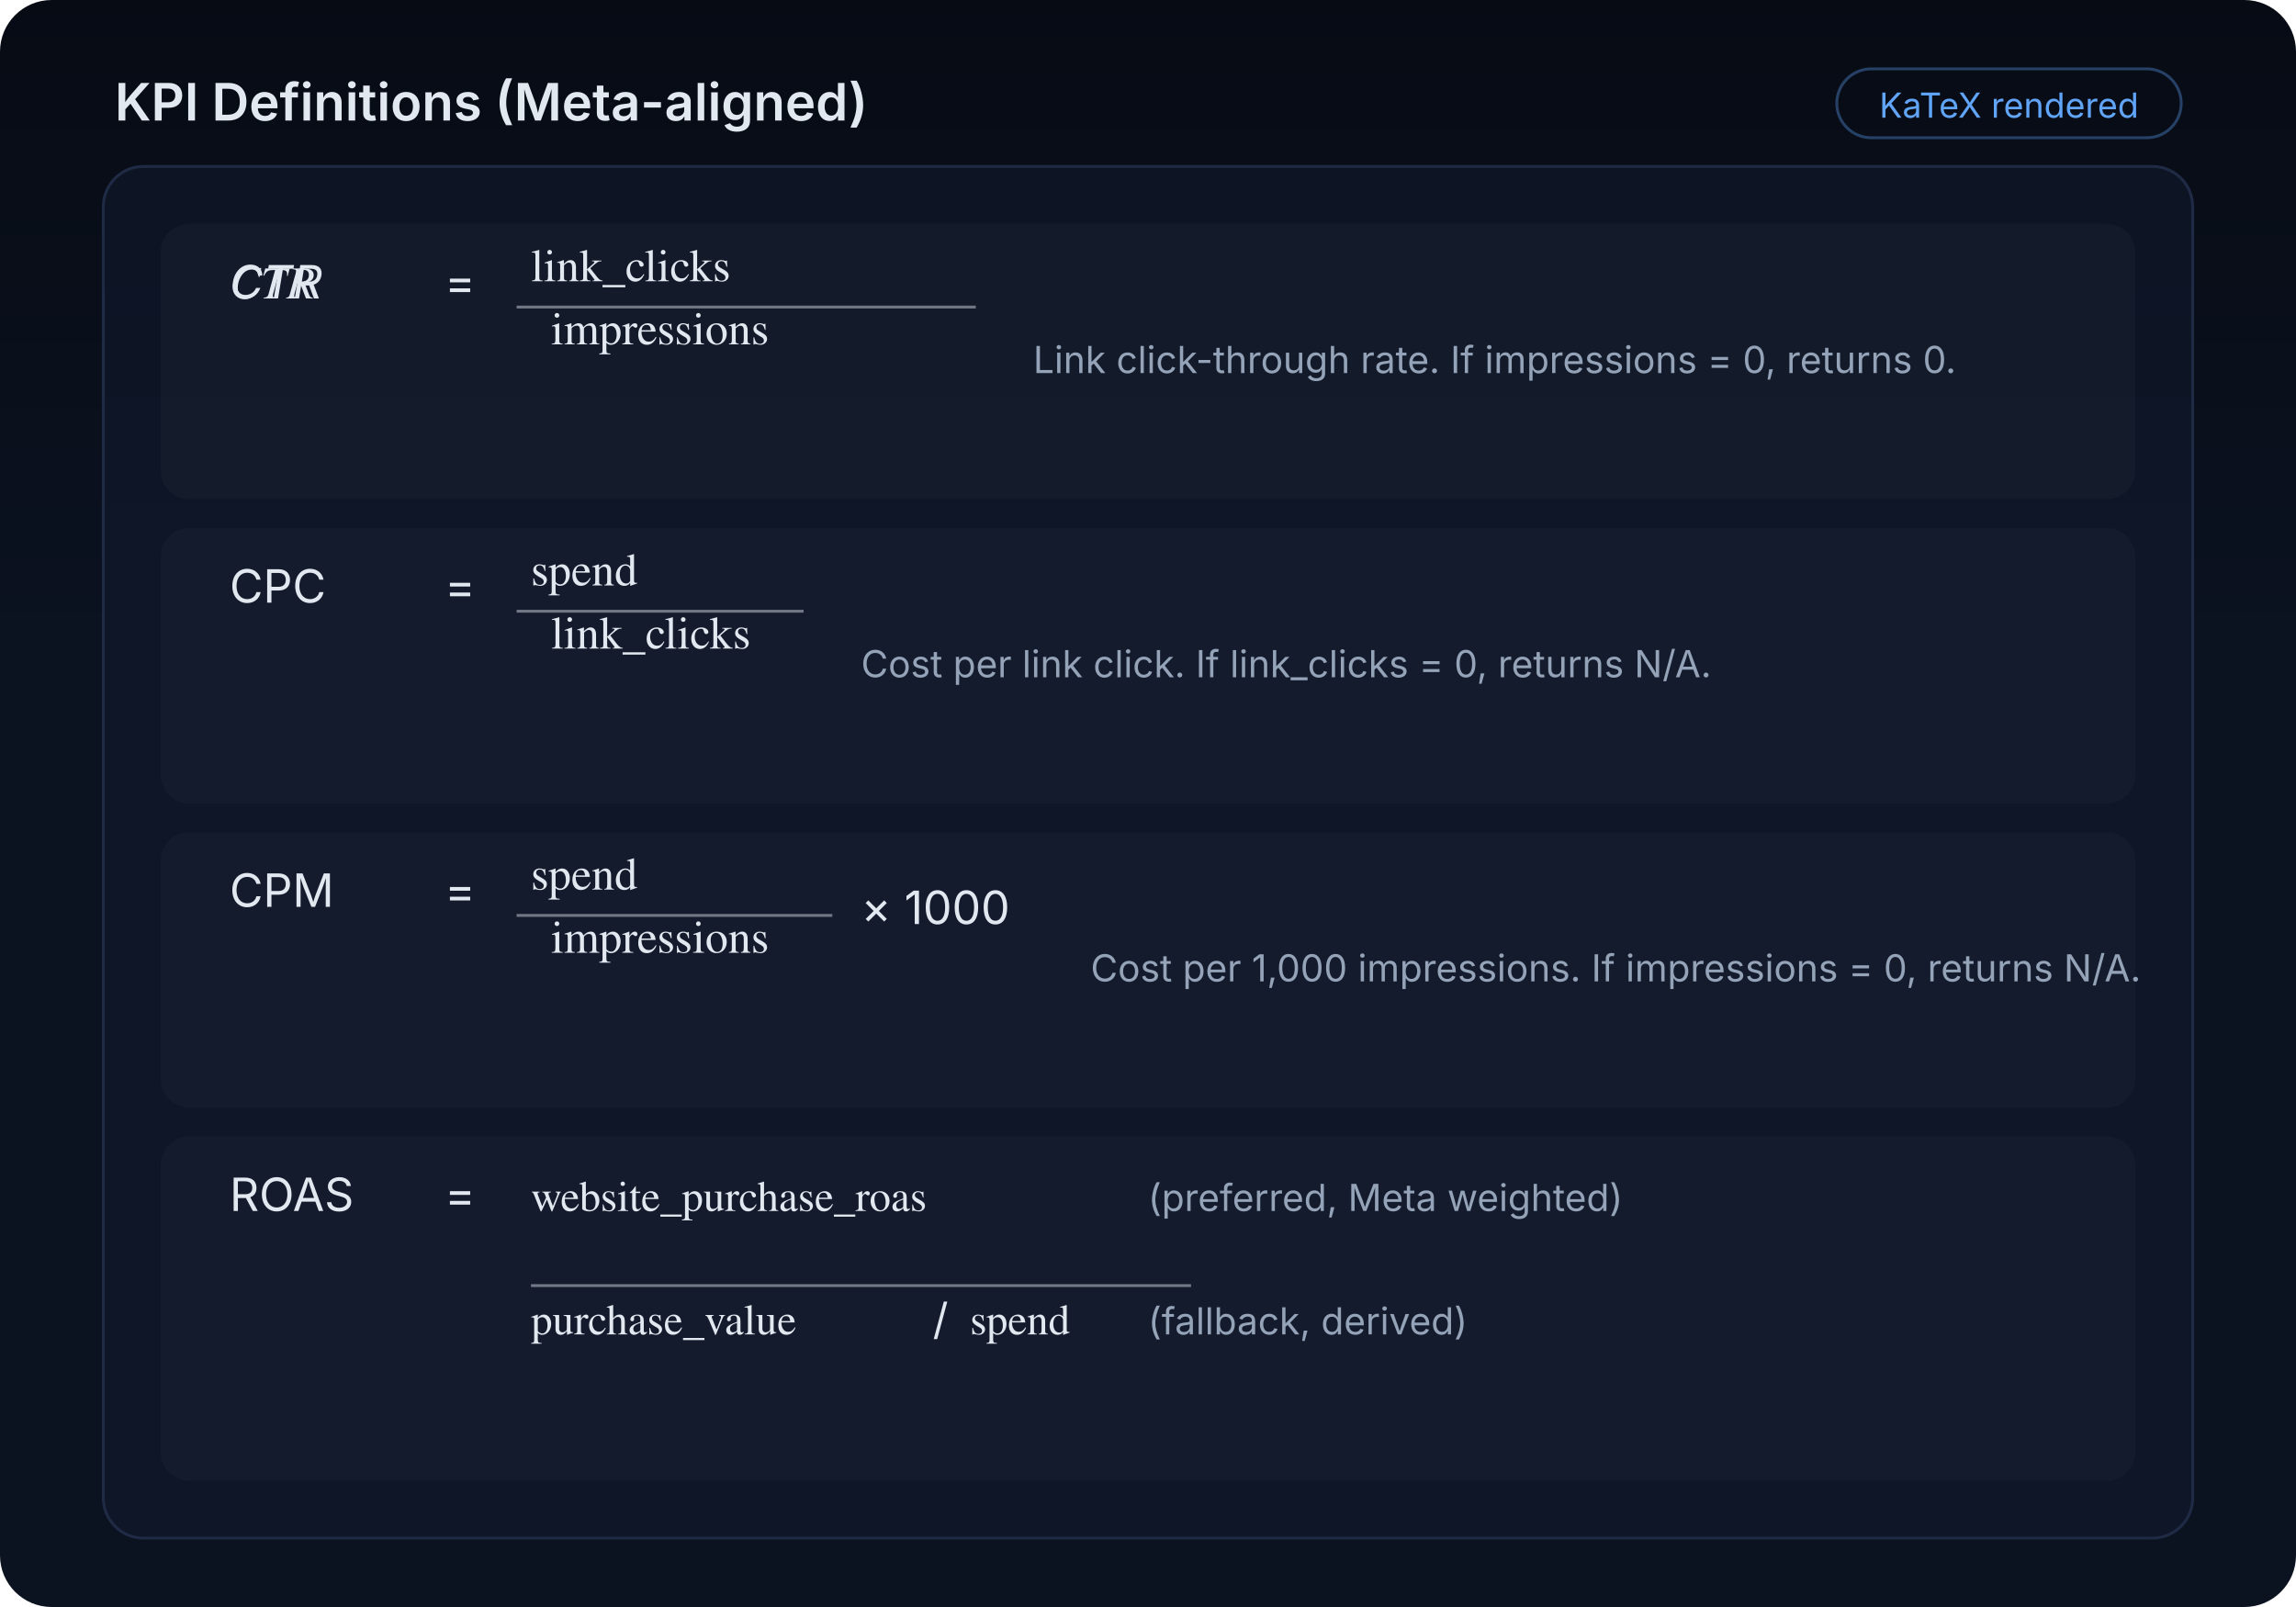
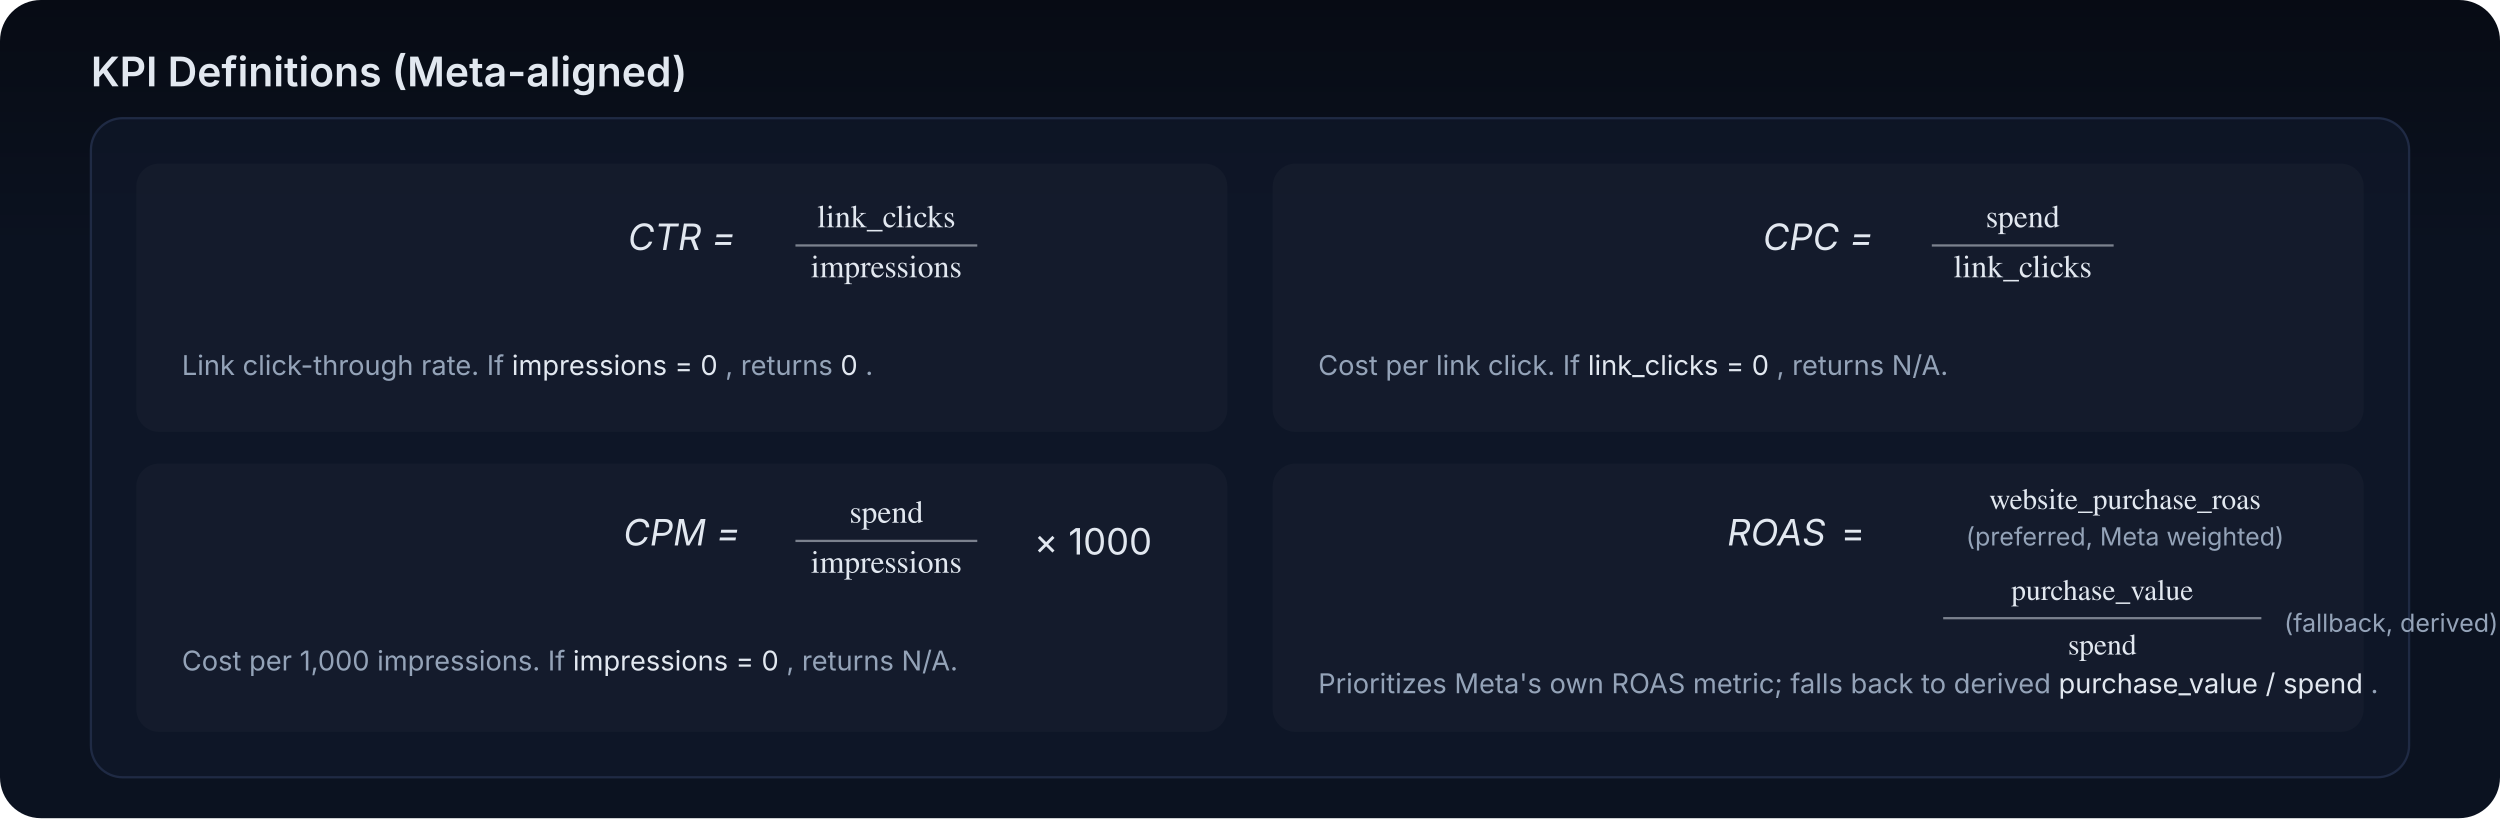
- <svg xmlns="http://www.w3.org/2000/svg" viewBox="0 0 800 560" font-family="ui-sans-serif, system-ui, -apple-system, sans-serif">
+ <svg xmlns="http://www.w3.org/2000/svg" viewBox="0 0 1100 360" font-family="ui-sans-serif, system-ui, -apple-system, sans-serif">
  <defs>
    <linearGradient id="bg" x1="0" y1="0" x2="0" y2="1">
      <stop offset="0%" stop-color="#070b14" />
-       <stop offset="40%" stop-color="#0b1220" />
+       <stop offset="30%" stop-color="#0b1220" />
    </linearGradient>
  </defs>
-   <rect width="800" height="560" rx="18" fill="url(#bg)" />
-   <text x="40" y="42" fill="#e2e8f0" font-size="18" font-weight="600">KPI Definitions (Meta-aligned)</text>
-   <rect x="640" y="24" width="120" height="24" rx="12" fill="none" stroke="#60a5fa" stroke-opacity="0.35" />
-   <text x="700" y="41" fill="#60a5fa" font-size="12" text-anchor="middle">KaTeX rendered</text>
-   <rect x="36" y="58" width="728" height="478" rx="14" fill="rgba(17,26,46,0.55)" stroke="#1f2a44" stroke-width="1" />
-   <rect x="56" y="78" width="688" height="96" rx="10" fill="rgba(255,255,255,0.025)" />
-   <text x="80" y="104" fill="#e2e8f0" font-size="16" font-weight="500" font-style="italic" font-family="KaTeX_Main, Times, serif">CTR</text>
-   <text x="80" y="104" fill="#e2e8f0" font-size="16" font-style="italic">CTR</text>
-   <text x="155" y="104" fill="#e2e8f0" font-size="16">=</text>
-   <text x="185" y="98" fill="#e2e8f0" font-size="16" font-family="KaTeX_Main, Times, serif">link_clicks</text>
-   <line x1="180" y1="107" x2="340" y2="107" stroke="#e2e8f0" stroke-opacity="0.45" stroke-width="1" />
-   <text x="192" y="120" fill="#e2e8f0" font-size="16" font-family="KaTeX_Main, Times, serif">impressions</text>
-   <text x="360" y="130" fill="#94a3b8" font-size="13">Link click-through rate. If impressions = 0, returns 0.</text>
-   <rect x="56" y="184" width="688" height="96" rx="10" fill="rgba(255,255,255,0.025)" />
-   <text x="80" y="210" fill="#e2e8f0" font-size="16">CPC</text>
-   <text x="155" y="210" fill="#e2e8f0" font-size="16">=</text>
-   <text x="185" y="204" fill="#e2e8f0" font-size="16" font-family="KaTeX_Main, Times, serif">spend</text>
-   <line x1="180" y1="213" x2="280" y2="213" stroke="#e2e8f0" stroke-opacity="0.45" stroke-width="1" />
-   <text x="192" y="226" fill="#e2e8f0" font-size="16" font-family="KaTeX_Main, Times, serif">link_clicks</text>
-   <text x="300" y="236" fill="#94a3b8" font-size="13">Cost per link click. If link_clicks = 0, returns N/A.</text>
-   <rect x="56" y="290" width="688" height="96" rx="10" fill="rgba(255,255,255,0.025)" />
-   <text x="80" y="316" fill="#e2e8f0" font-size="16">CPM</text>
-   <text x="155" y="316" fill="#e2e8f0" font-size="16">=</text>
-   <text x="185" y="310" fill="#e2e8f0" font-size="16" font-family="KaTeX_Main, Times, serif">spend</text>
-   <line x1="180" y1="319" x2="290" y2="319" stroke="#e2e8f0" stroke-opacity="0.45" stroke-width="1" />
-   <text x="192" y="332" fill="#e2e8f0" font-size="16" font-family="KaTeX_Main, Times, serif">impressions</text>
-   <text x="300" y="322" fill="#e2e8f0" font-size="16"> × 1000</text>
-   <text x="380" y="342" fill="#94a3b8" font-size="13">Cost per 1,000 impressions. If impressions = 0, returns N/A.</text>
-   <rect x="56" y="396" width="688" height="120" rx="10" fill="rgba(255,255,255,0.025)" />
-   <text x="80" y="422" fill="#e2e8f0" font-size="16">ROAS</text>
-   <text x="155" y="422" fill="#e2e8f0" font-size="16">=</text>
-   <text x="185" y="422" fill="#e2e8f0" font-size="15" font-family="KaTeX_Main, Times, serif">website_purchase_roas</text>
-   <text x="400" y="422" fill="#94a3b8" font-size="13">(preferred, Meta weighted)</text>
-   <line x1="185" y1="448" x2="415" y2="448" stroke="#e2e8f0" stroke-opacity="0.45" stroke-width="1" />
-   <text x="185" y="465" fill="#e2e8f0" font-size="15" font-family="KaTeX_Main, Times, serif">purchase_value</text>
-   <text x="325" y="465" fill="#e2e8f0" font-size="15">/</text>
-   <text x="338" y="465" fill="#e2e8f0" font-size="15" font-family="KaTeX_Main, Times, serif">spend</text>
-   <text x="400" y="465" fill="#94a3b8" font-size="13">(fallback, derived)</text>
+   <rect width="1100" height="360" rx="18" fill="url(#bg)" />
+   <text x="40" y="38" fill="#e2e8f0" font-size="18" font-weight="600">KPI Definitions (Meta-aligned)</text>
+   <rect x="40" y="52" width="1020" height="290" rx="14" fill="rgba(17,26,46,0.55)" stroke="#1f2a44" stroke-width="1" />
+   <rect x="60" y="72" width="480" height="118" rx="10" fill="rgba(255,255,255,0.025)" />
+   <text x="300" y="110" fill="#e2e8f0" font-size="16" font-style="italic" text-anchor="middle">
+     <tspan font-style="italic">CTR</tspan>
+     <tspan>=</tspan>
+   </text>
+   <text x="390" y="100" fill="#e2e8f0" font-size="14" font-family="KaTeX_Main, Times, serif" text-anchor="middle">link_clicks</text>
+   <line x1="350" y1="108" x2="430" y2="108" stroke="#e2e8f0" stroke-opacity="0.5" stroke-width="1" />
+   <text x="390" y="122" fill="#e2e8f0" font-size="14" font-family="KaTeX_Main, Times, serif" text-anchor="middle">impressions</text>
+   <text x="80" y="165" fill="#94a3b8" font-size="12">
+     <tspan>Link click-through rate. If </tspan>
+     <tspan fill="#e2e8f0">impressions = 0</tspan>
+     <tspan>, returns </tspan>
+     <tspan fill="#e2e8f0">0</tspan>
+     <tspan>.</tspan>
+   </text>
+   <rect x="560" y="72" width="480" height="118" rx="10" fill="rgba(255,255,255,0.025)" />
+   <text x="800" y="110" fill="#e2e8f0" font-size="16" font-style="italic" text-anchor="middle">
+     <tspan font-style="italic">CPC</tspan>
+     <tspan>=</tspan>
+   </text>
+   <text x="890" y="100" fill="#e2e8f0" font-size="14" font-family="KaTeX_Main, Times, serif" text-anchor="middle">spend</text>
+   <line x1="850" y1="108" x2="930" y2="108" stroke="#e2e8f0" stroke-opacity="0.5" stroke-width="1" />
+   <text x="890" y="122" fill="#e2e8f0" font-size="14" font-family="KaTeX_Main, Times, serif" text-anchor="middle">link_clicks</text>
+   <text x="580" y="165" fill="#94a3b8" font-size="12">
+     <tspan>Cost per link click. If </tspan>
+     <tspan fill="#e2e8f0">link_clicks = 0</tspan>
+     <tspan>, returns N/A.</tspan>
+   </text>
+   <rect x="60" y="204" width="480" height="118" rx="10" fill="rgba(255,255,255,0.025)" />
+   <text x="300" y="240" fill="#e2e8f0" font-size="16" font-style="italic" text-anchor="middle">
+     <tspan font-style="italic">CPM</tspan>
+     <tspan>=</tspan>
+   </text>
+   <text x="390" y="230" fill="#e2e8f0" font-size="14" font-family="KaTeX_Main, Times, serif" text-anchor="middle">spend</text>
+   <line x1="350" y1="238" x2="430" y2="238" stroke="#e2e8f0" stroke-opacity="0.5" stroke-width="1" />
+   <text x="390" y="252" fill="#e2e8f0" font-size="14" font-family="KaTeX_Main, Times, serif" text-anchor="middle">impressions</text>
+   <text x="455" y="244" fill="#e2e8f0" font-size="16">× 1000</text>
+   <text x="80" y="295" fill="#94a3b8" font-size="12">
+     <tspan>Cost per 1,000 impressions. If </tspan>
+     <tspan fill="#e2e8f0">impressions = 0</tspan>
+     <tspan>, returns N/A.</tspan>
+   </text>
+   <rect x="560" y="204" width="480" height="118" rx="10" fill="rgba(255,255,255,0.025)" />
+   <text x="760" y="240" fill="#e2e8f0" font-size="16" font-style="italic">ROAS</text>
+   <text x="810" y="240" fill="#e2e8f0" font-size="16">=</text>
+   <text x="935" y="224" fill="#e2e8f0" font-size="13" font-family="KaTeX_Main, Times, serif" text-anchor="middle">website_purchase_roas</text>
+   <text x="935" y="240" fill="#94a3b8" font-size="11" text-anchor="middle">(preferred, Meta weighted)</text>
+   <text x="925" y="264" fill="#e2e8f0" font-size="13" font-family="KaTeX_Main, Times, serif" text-anchor="middle">purchase_value</text>
+   <line x1="855" y1="272" x2="995" y2="272" stroke="#e2e8f0" stroke-opacity="0.5" stroke-width="1" />
+   <text x="925" y="288" fill="#e2e8f0" font-size="13" font-family="KaTeX_Main, Times, serif" text-anchor="middle">spend</text>
+   <text x="1005" y="278" fill="#94a3b8" font-size="11">(fallback, derived)</text>
+   <text x="580" y="305" fill="#94a3b8" font-size="12">
+     <tspan>Prioritizes Meta's own ROAS metric; falls back to derived </tspan>
+     <tspan fill="#e2e8f0">purchase_value</tspan>
+     <tspan fill="#e2e8f0">/</tspan>
+     <tspan fill="#e2e8f0">spend</tspan>
+     <tspan>.</tspan>
+   </text>
</svg>
